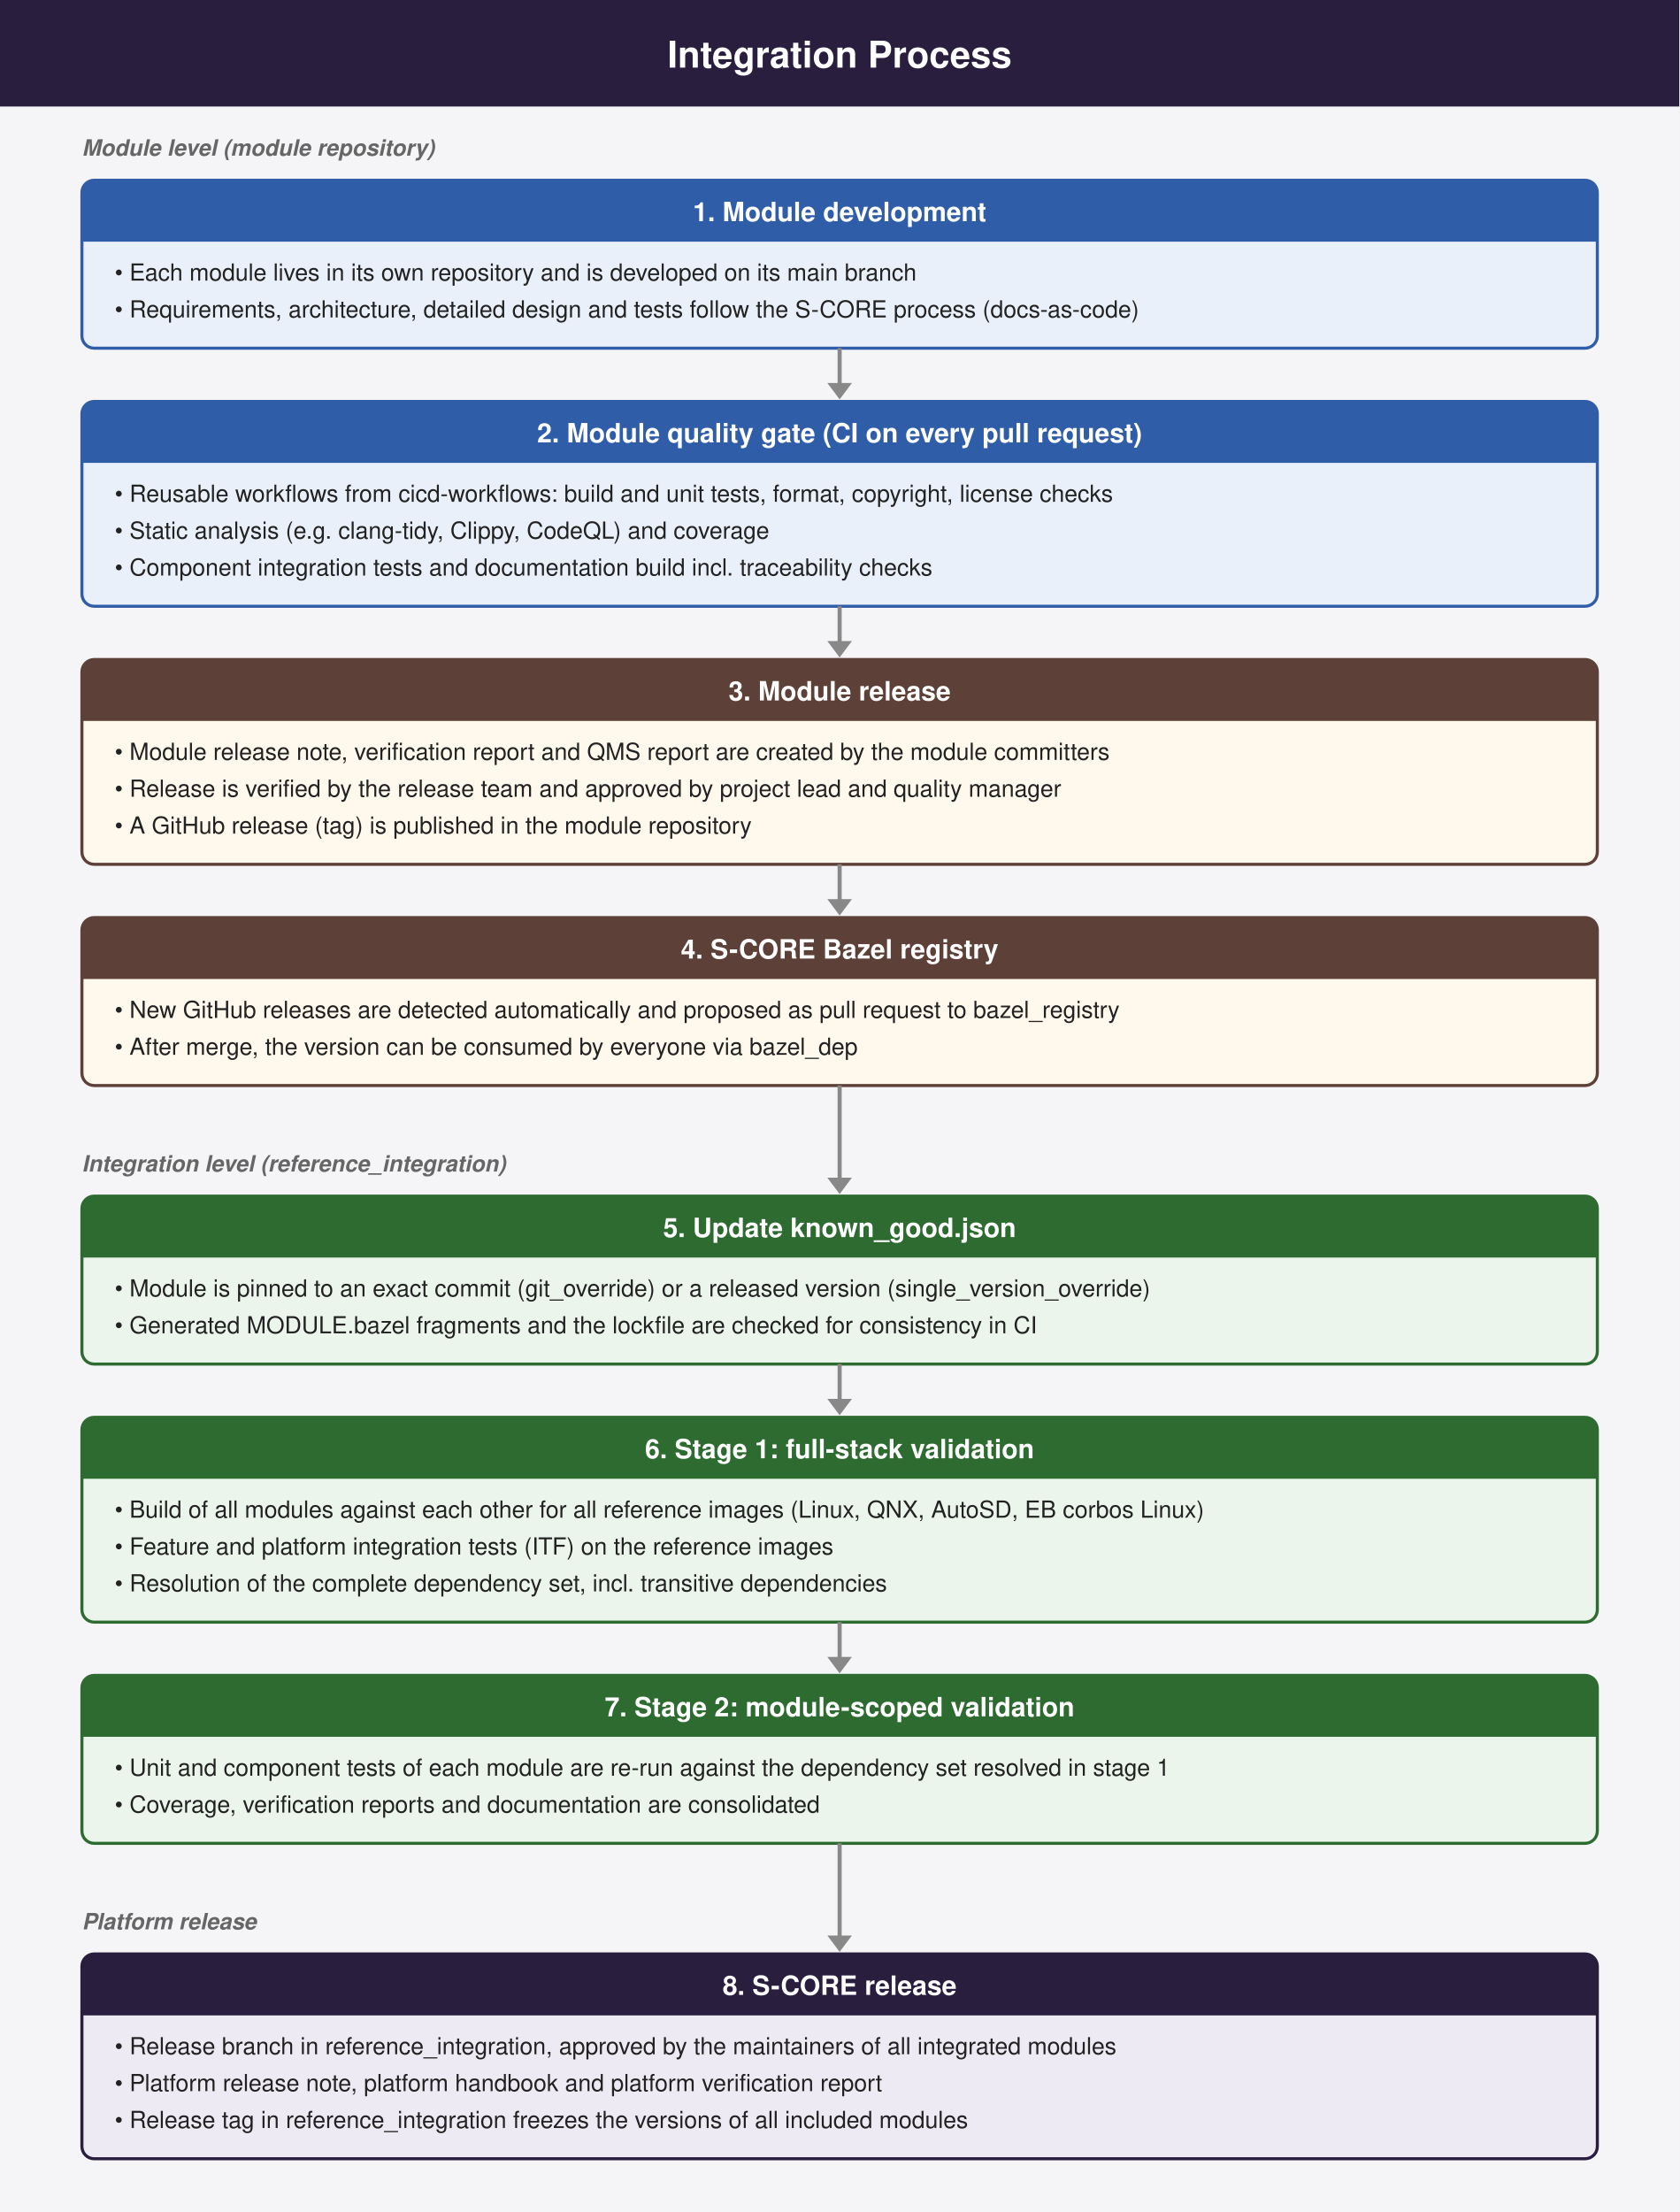
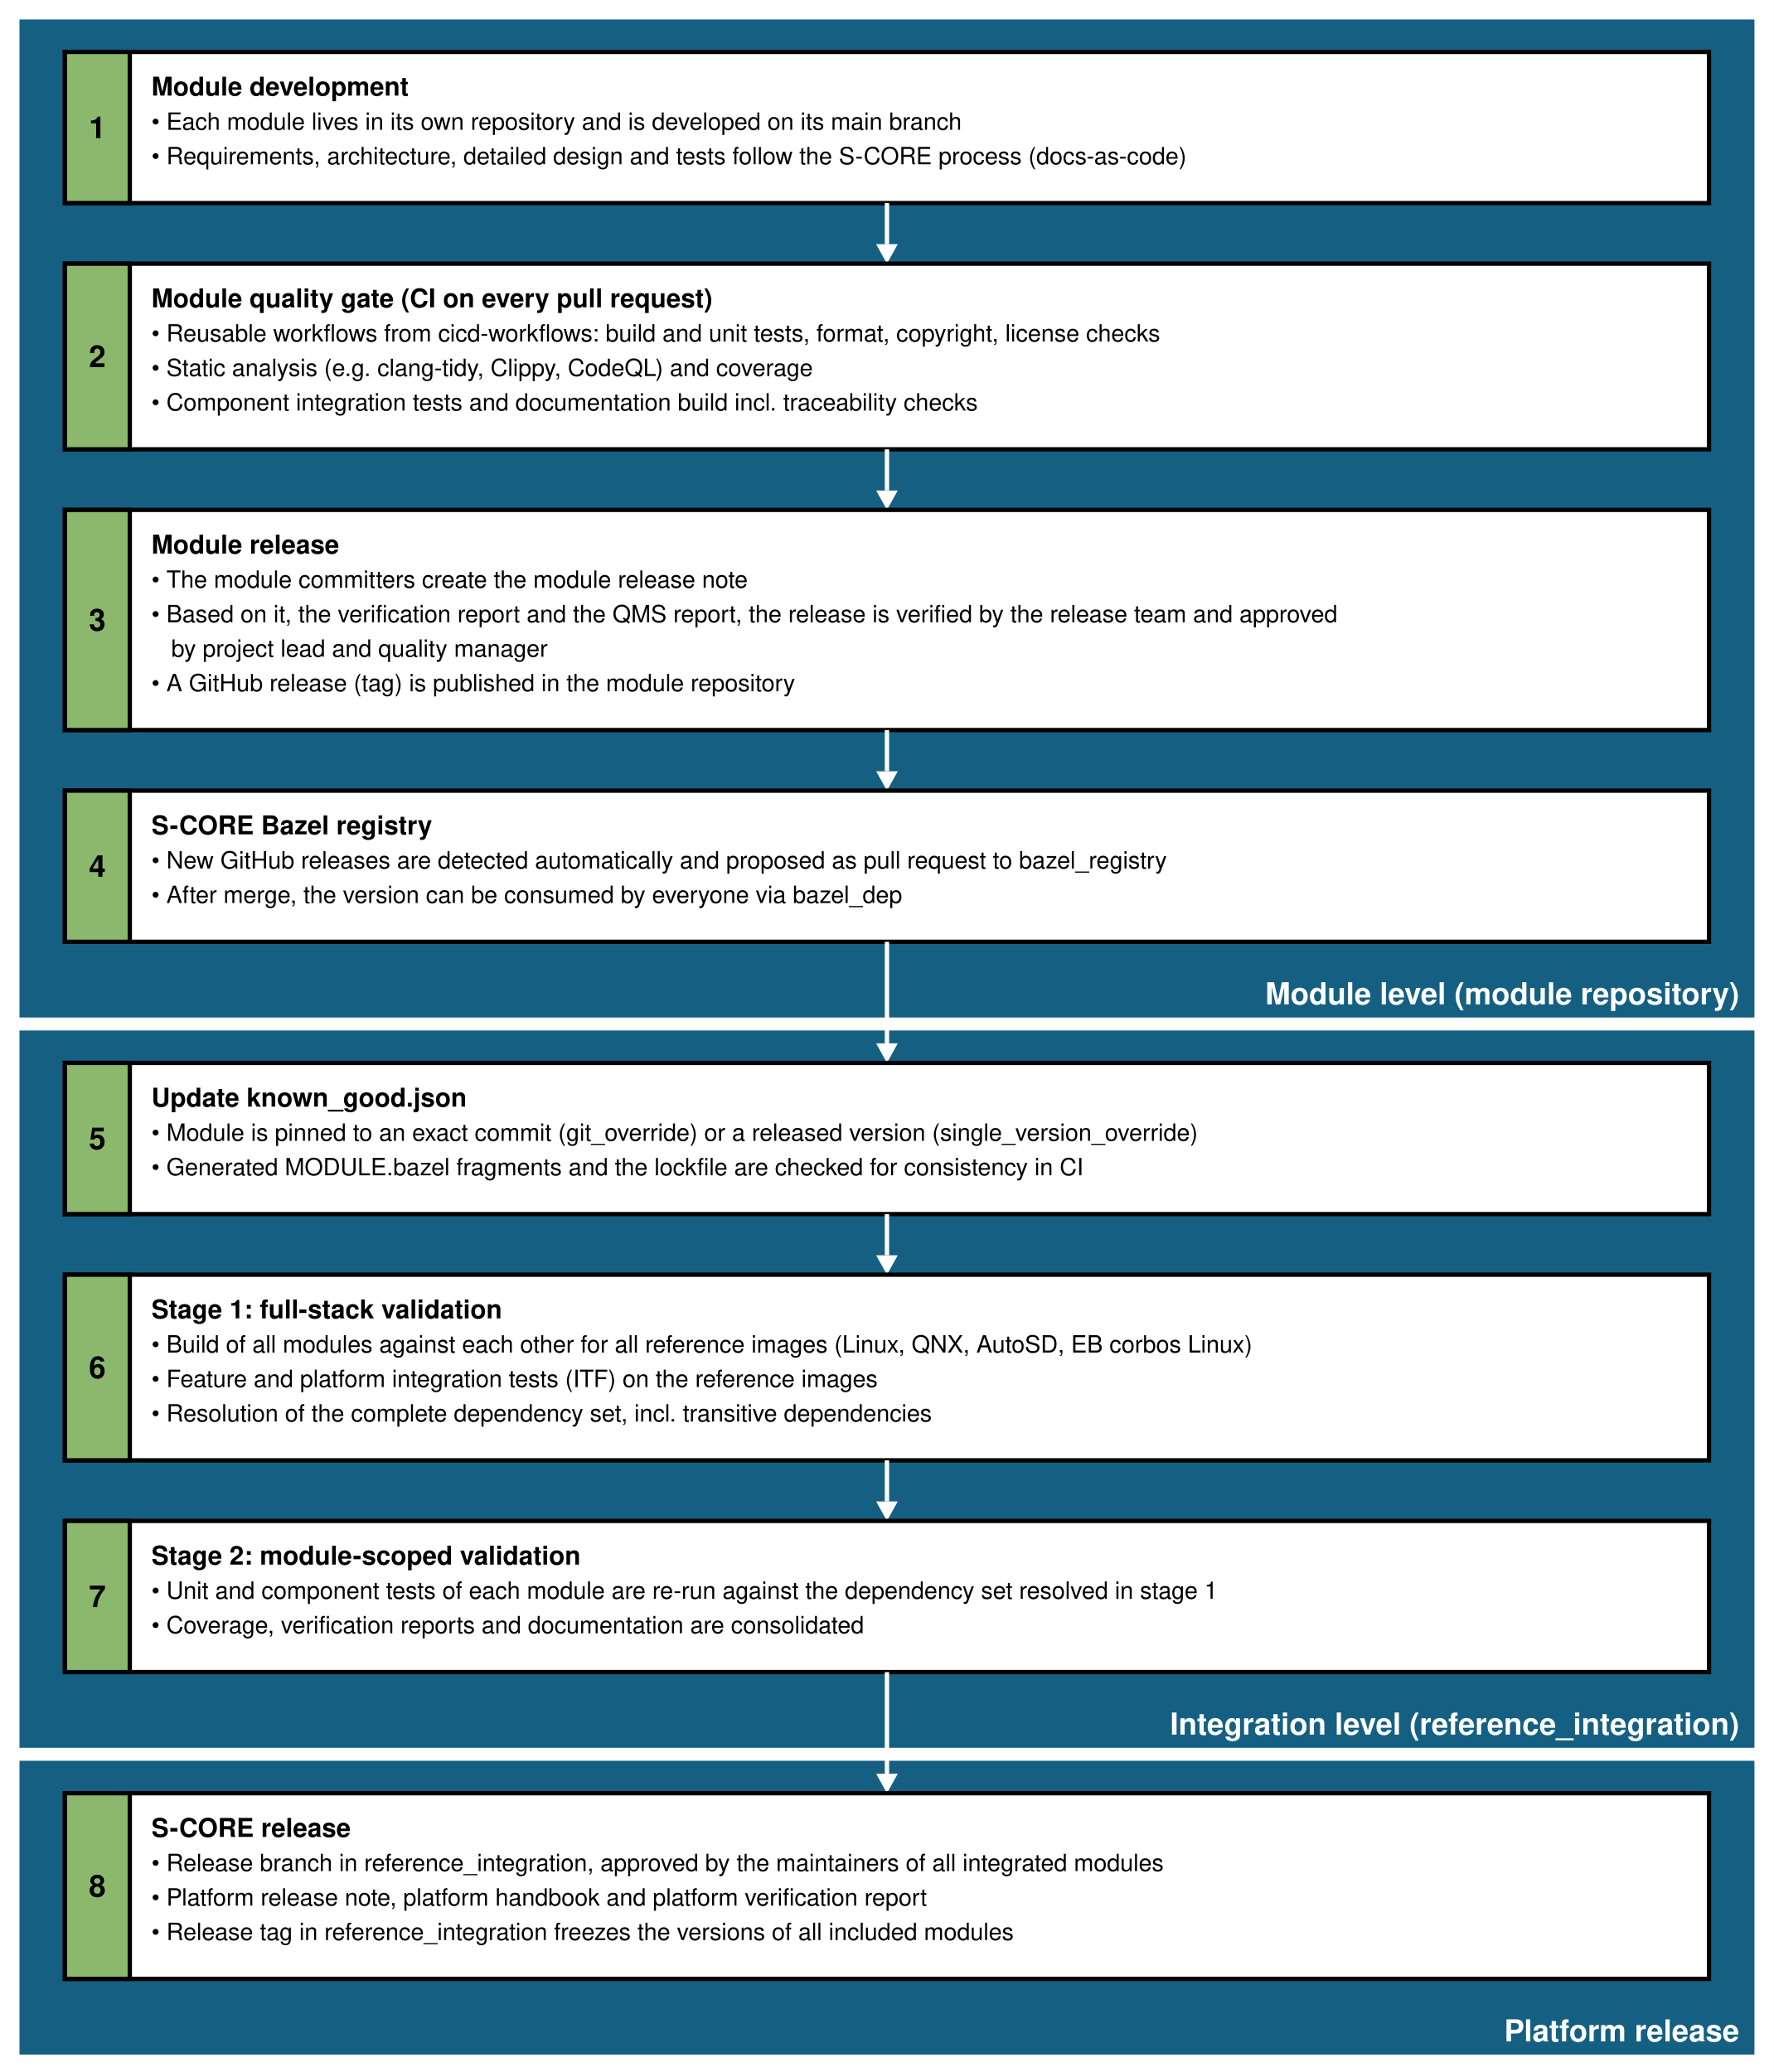
- <svg xmlns="http://www.w3.org/2000/svg" version="1.1" width="820px" height="1080px" viewBox="0 0 820 1080" content="&lt;mxfile host=&quot;draw.io&quot; type=&quot;device&quot;&gt;&lt;diagram id=&quot;integration-process&quot; name=&quot;Integration Process&quot;&gt;&lt;mxGraphModel dx=&quot;820&quot; dy=&quot;1080&quot; grid=&quot;1&quot; gridSize=&quot;10&quot; page=&quot;1&quot; pageWidth=&quot;820&quot; pageHeight=&quot;1080&quot; background=&quot;#F5F5F7&quot;&gt;&lt;root&gt;&lt;mxCell id=&quot;0&quot;/&gt;&lt;mxCell id=&quot;1&quot; parent=&quot;0&quot;/&gt;&lt;mxCell id=&quot;2&quot; value=&quot;Integration Process&quot; style=&quot;rounded=0;fillColor=#2A1E3F;strokeColor=none;fontColor=#FFFFFF;fontStyle=1;fontSize=18;&quot; parent=&quot;1&quot; vertex=&quot;1&quot;&gt;&lt;mxGeometry width=&quot;820&quot; height=&quot;52&quot; as=&quot;geometry&quot;/&gt;&lt;/mxCell&gt;&lt;mxCell id=&quot;3&quot; value=&quot;Module level (module repository)&quot; style=&quot;text;align=left;fontStyle=3;fontSize=11;fontColor=#666666;&quot; parent=&quot;1&quot; vertex=&quot;1&quot;&gt;&lt;mxGeometry x=&quot;40&quot; y=&quot;60&quot; width=&quot;330&quot; height=&quot;24&quot; as=&quot;geometry&quot;/&gt;&lt;/mxCell&gt;&lt;mxCell id=&quot;4&quot; value=&quot;1. Module development&quot; style=&quot;swimlane;startSize=30;rounded=1;arcSize=2;fillColor=#2F5DA8;swimlaneFillColor=#EAF0FA;strokeColor=#2F5DA8;fontColor=#FFFFFF;fontStyle=1;fontSize=13;&quot; parent=&quot;1&quot; vertex=&quot;1&quot;&gt;&lt;mxGeometry x=&quot;40&quot; y=&quot;88&quot; width=&quot;740&quot; height=&quot;82&quot; as=&quot;geometry&quot;/&gt;&lt;/mxCell&gt;&lt;mxCell id=&quot;5&quot; value=&quot;• Each module lives in its own repository and is developed on its main branch&amp;lt;br&amp;gt;• Requirements, architecture, detailed design and tests follow the S-CORE process (docs-as-code)&quot; style=&quot;text;html=1;align=left;verticalAlign=top;spacingLeft=12;fontSize=11;fontColor=#222222;whiteSpace=wrap;&quot; parent=&quot;4&quot; vertex=&quot;1&quot;&gt;&lt;mxGeometry y=&quot;30&quot; width=&quot;740&quot; height=&quot;52&quot; as=&quot;geometry&quot;/&gt;&lt;/mxCell&gt;&lt;mxCell id=&quot;6&quot; value=&quot;2. Module quality gate (CI on every pull request)&quot; style=&quot;swimlane;startSize=30;rounded=1;arcSize=2;fillColor=#2F5DA8;swimlaneFillColor=#EAF0FA;strokeColor=#2F5DA8;fontColor=#FFFFFF;fontStyle=1;fontSize=13;&quot; parent=&quot;1&quot; vertex=&quot;1&quot;&gt;&lt;mxGeometry x=&quot;40&quot; y=&quot;196&quot; width=&quot;740&quot; height=&quot;100&quot; as=&quot;geometry&quot;/&gt;&lt;/mxCell&gt;&lt;mxCell id=&quot;7&quot; value=&quot;• Reusable workflows from cicd-workflows: build and unit tests, format, copyright, license checks&amp;lt;br&amp;gt;• Static analysis (e.g. clang-tidy, Clippy, CodeQL) and coverage&amp;lt;br&amp;gt;• Component integration tests and documentation build incl. traceability checks&quot; style=&quot;text;html=1;align=left;verticalAlign=top;spacingLeft=12;fontSize=11;fontColor=#222222;whiteSpace=wrap;&quot; parent=&quot;6&quot; vertex=&quot;1&quot;&gt;&lt;mxGeometry y=&quot;30&quot; width=&quot;740&quot; height=&quot;70&quot; as=&quot;geometry&quot;/&gt;&lt;/mxCell&gt;&lt;mxCell id=&quot;8&quot; style=&quot;endArrow=block;endFill=1;strokeColor=#888888;strokeWidth=2;&quot; parent=&quot;1&quot; source=&quot;4&quot; target=&quot;6&quot; edge=&quot;1&quot;&gt;&lt;mxGeometry relative=&quot;1&quot; as=&quot;geometry&quot;/&gt;&lt;/mxCell&gt;&lt;mxCell id=&quot;9&quot; value=&quot;3. Module release&quot; style=&quot;swimlane;startSize=30;rounded=1;arcSize=2;fillColor=#5D4037;swimlaneFillColor=#FFF8EC;strokeColor=#5D4037;fontColor=#FFFFFF;fontStyle=1;fontSize=13;&quot; parent=&quot;1&quot; vertex=&quot;1&quot;&gt;&lt;mxGeometry x=&quot;40&quot; y=&quot;322&quot; width=&quot;740&quot; height=&quot;100&quot; as=&quot;geometry&quot;/&gt;&lt;/mxCell&gt;&lt;mxCell id=&quot;10&quot; value=&quot;• Module release note, verification report and QMS report are created by the module committers&amp;lt;br&amp;gt;• Release is verified by the release team and approved by project lead and quality manager&amp;lt;br&amp;gt;• A GitHub release (tag) is published in the module repository&quot; style=&quot;text;html=1;align=left;verticalAlign=top;spacingLeft=12;fontSize=11;fontColor=#222222;whiteSpace=wrap;&quot; parent=&quot;9&quot; vertex=&quot;1&quot;&gt;&lt;mxGeometry y=&quot;30&quot; width=&quot;740&quot; height=&quot;70&quot; as=&quot;geometry&quot;/&gt;&lt;/mxCell&gt;&lt;mxCell id=&quot;11&quot; style=&quot;endArrow=block;endFill=1;strokeColor=#888888;strokeWidth=2;&quot; parent=&quot;1&quot; source=&quot;6&quot; target=&quot;9&quot; edge=&quot;1&quot;&gt;&lt;mxGeometry relative=&quot;1&quot; as=&quot;geometry&quot;/&gt;&lt;/mxCell&gt;&lt;mxCell id=&quot;12&quot; value=&quot;4. S-CORE Bazel registry&quot; style=&quot;swimlane;startSize=30;rounded=1;arcSize=2;fillColor=#5D4037;swimlaneFillColor=#FFF8EC;strokeColor=#5D4037;fontColor=#FFFFFF;fontStyle=1;fontSize=13;&quot; parent=&quot;1&quot; vertex=&quot;1&quot;&gt;&lt;mxGeometry x=&quot;40&quot; y=&quot;448&quot; width=&quot;740&quot; height=&quot;82&quot; as=&quot;geometry&quot;/&gt;&lt;/mxCell&gt;&lt;mxCell id=&quot;13&quot; value=&quot;• New GitHub releases are detected automatically and proposed as pull request to bazel_registry&amp;lt;br&amp;gt;• After merge, the version can be consumed by everyone via bazel_dep&quot; style=&quot;text;html=1;align=left;verticalAlign=top;spacingLeft=12;fontSize=11;fontColor=#222222;whiteSpace=wrap;&quot; parent=&quot;12&quot; vertex=&quot;1&quot;&gt;&lt;mxGeometry y=&quot;30&quot; width=&quot;740&quot; height=&quot;52&quot; as=&quot;geometry&quot;/&gt;&lt;/mxCell&gt;&lt;mxCell id=&quot;14&quot; style=&quot;endArrow=block;endFill=1;strokeColor=#888888;strokeWidth=2;&quot; parent=&quot;1&quot; source=&quot;9&quot; target=&quot;12&quot; edge=&quot;1&quot;&gt;&lt;mxGeometry relative=&quot;1&quot; as=&quot;geometry&quot;/&gt;&lt;/mxCell&gt;&lt;mxCell id=&quot;15&quot; value=&quot;Integration level (reference_integration)&quot; style=&quot;text;align=left;fontStyle=3;fontSize=11;fontColor=#666666;&quot; parent=&quot;1&quot; vertex=&quot;1&quot;&gt;&lt;mxGeometry x=&quot;40&quot; y=&quot;556&quot; width=&quot;330&quot; height=&quot;24&quot; as=&quot;geometry&quot;/&gt;&lt;/mxCell&gt;&lt;mxCell id=&quot;16&quot; value=&quot;5. Update known_good.json&quot; style=&quot;swimlane;startSize=30;rounded=1;arcSize=2;fillColor=#2E6B30;swimlaneFillColor=#EBF5EC;strokeColor=#2E6B30;fontColor=#FFFFFF;fontStyle=1;fontSize=13;&quot; parent=&quot;1&quot; vertex=&quot;1&quot;&gt;&lt;mxGeometry x=&quot;40&quot; y=&quot;584&quot; width=&quot;740&quot; height=&quot;82&quot; as=&quot;geometry&quot;/&gt;&lt;/mxCell&gt;&lt;mxCell id=&quot;17&quot; value=&quot;• Module is pinned to an exact commit (git_override) or a released version (single_version_override)&amp;lt;br&amp;gt;• Generated MODULE.bazel fragments and the lockfile are checked for consistency in CI&quot; style=&quot;text;html=1;align=left;verticalAlign=top;spacingLeft=12;fontSize=11;fontColor=#222222;whiteSpace=wrap;&quot; parent=&quot;16&quot; vertex=&quot;1&quot;&gt;&lt;mxGeometry y=&quot;30&quot; width=&quot;740&quot; height=&quot;52&quot; as=&quot;geometry&quot;/&gt;&lt;/mxCell&gt;&lt;mxCell id=&quot;18&quot; style=&quot;endArrow=block;endFill=1;strokeColor=#888888;strokeWidth=2;&quot; parent=&quot;1&quot; source=&quot;12&quot; target=&quot;16&quot; edge=&quot;1&quot;&gt;&lt;mxGeometry relative=&quot;1&quot; as=&quot;geometry&quot;/&gt;&lt;/mxCell&gt;&lt;mxCell id=&quot;19&quot; value=&quot;6. Stage 1: full-stack validation&quot; style=&quot;swimlane;startSize=30;rounded=1;arcSize=2;fillColor=#2E6B30;swimlaneFillColor=#EBF5EC;strokeColor=#2E6B30;fontColor=#FFFFFF;fontStyle=1;fontSize=13;&quot; parent=&quot;1&quot; vertex=&quot;1&quot;&gt;&lt;mxGeometry x=&quot;40&quot; y=&quot;692&quot; width=&quot;740&quot; height=&quot;100&quot; as=&quot;geometry&quot;/&gt;&lt;/mxCell&gt;&lt;mxCell id=&quot;20&quot; value=&quot;• Build of all modules against each other for all reference images (Linux, QNX, AutoSD, EB corbos Linux)&amp;lt;br&amp;gt;• Feature and platform integration tests (ITF) on the reference images&amp;lt;br&amp;gt;• Resolution of the complete dependency set, incl. transitive dependencies&quot; style=&quot;text;html=1;align=left;verticalAlign=top;spacingLeft=12;fontSize=11;fontColor=#222222;whiteSpace=wrap;&quot; parent=&quot;19&quot; vertex=&quot;1&quot;&gt;&lt;mxGeometry y=&quot;30&quot; width=&quot;740&quot; height=&quot;70&quot; as=&quot;geometry&quot;/&gt;&lt;/mxCell&gt;&lt;mxCell id=&quot;21&quot; style=&quot;endArrow=block;endFill=1;strokeColor=#888888;strokeWidth=2;&quot; parent=&quot;1&quot; source=&quot;16&quot; target=&quot;19&quot; edge=&quot;1&quot;&gt;&lt;mxGeometry relative=&quot;1&quot; as=&quot;geometry&quot;/&gt;&lt;/mxCell&gt;&lt;mxCell id=&quot;22&quot; value=&quot;7. Stage 2: module-scoped validation&quot; style=&quot;swimlane;startSize=30;rounded=1;arcSize=2;fillColor=#2E6B30;swimlaneFillColor=#EBF5EC;strokeColor=#2E6B30;fontColor=#FFFFFF;fontStyle=1;fontSize=13;&quot; parent=&quot;1&quot; vertex=&quot;1&quot;&gt;&lt;mxGeometry x=&quot;40&quot; y=&quot;818&quot; width=&quot;740&quot; height=&quot;82&quot; as=&quot;geometry&quot;/&gt;&lt;/mxCell&gt;&lt;mxCell id=&quot;23&quot; value=&quot;• Unit and component tests of each module are re-run against the dependency set resolved in stage 1&amp;lt;br&amp;gt;• Coverage, verification reports and documentation are consolidated&quot; style=&quot;text;html=1;align=left;verticalAlign=top;spacingLeft=12;fontSize=11;fontColor=#222222;whiteSpace=wrap;&quot; parent=&quot;22&quot; vertex=&quot;1&quot;&gt;&lt;mxGeometry y=&quot;30&quot; width=&quot;740&quot; height=&quot;52&quot; as=&quot;geometry&quot;/&gt;&lt;/mxCell&gt;&lt;mxCell id=&quot;24&quot; style=&quot;endArrow=block;endFill=1;strokeColor=#888888;strokeWidth=2;&quot; parent=&quot;1&quot; source=&quot;19&quot; target=&quot;22&quot; edge=&quot;1&quot;&gt;&lt;mxGeometry relative=&quot;1&quot; as=&quot;geometry&quot;/&gt;&lt;/mxCell&gt;&lt;mxCell id=&quot;25&quot; value=&quot;Platform release&quot; style=&quot;text;align=left;fontStyle=3;fontSize=11;fontColor=#666666;&quot; parent=&quot;1&quot; vertex=&quot;1&quot;&gt;&lt;mxGeometry x=&quot;40&quot; y=&quot;926&quot; width=&quot;330&quot; height=&quot;24&quot; as=&quot;geometry&quot;/&gt;&lt;/mxCell&gt;&lt;mxCell id=&quot;26&quot; value=&quot;8. S-CORE release&quot; style=&quot;swimlane;startSize=30;rounded=1;arcSize=2;fillColor=#2A1E3F;swimlaneFillColor=#EEEAF4;strokeColor=#2A1E3F;fontColor=#FFFFFF;fontStyle=1;fontSize=13;&quot; parent=&quot;1&quot; vertex=&quot;1&quot;&gt;&lt;mxGeometry x=&quot;40&quot; y=&quot;954&quot; width=&quot;740&quot; height=&quot;100&quot; as=&quot;geometry&quot;/&gt;&lt;/mxCell&gt;&lt;mxCell id=&quot;27&quot; value=&quot;• Release branch in reference_integration, approved by the maintainers of all integrated modules&amp;lt;br&amp;gt;• Platform release note, platform handbook and platform verification report&amp;lt;br&amp;gt;• Release tag in reference_integration freezes the versions of all included modules&quot; style=&quot;text;html=1;align=left;verticalAlign=top;spacingLeft=12;fontSize=11;fontColor=#222222;whiteSpace=wrap;&quot; parent=&quot;26&quot; vertex=&quot;1&quot;&gt;&lt;mxGeometry y=&quot;30&quot; width=&quot;740&quot; height=&quot;70&quot; as=&quot;geometry&quot;/&gt;&lt;/mxCell&gt;&lt;mxCell id=&quot;28&quot; style=&quot;endArrow=block;endFill=1;strokeColor=#888888;strokeWidth=2;&quot; parent=&quot;1&quot; source=&quot;22&quot; target=&quot;26&quot; edge=&quot;1&quot;&gt;&lt;mxGeometry relative=&quot;1&quot; as=&quot;geometry&quot;/&gt;&lt;/mxCell&gt;&lt;/root&gt;&lt;/mxGraphModel&gt;&lt;/diagram&gt;&lt;/mxfile&gt;">
-   <rect x="0" y="0" width="820" height="1080" fill="#F5F5F7" />
-   <rect x="0" y="0" width="820" height="52" fill="#2A1E3F" />
-   <text x="410" y="33" text-anchor="middle" font-family="Helvetica, Arial, sans-serif" font-size="18" font-weight="bold" fill="#FFFFFF">Integration Process</text>
-   <text x="40" y="76" font-family="Helvetica, Arial, sans-serif" font-size="11" font-style="italic" font-weight="bold" fill="#666666">Module level (module repository)</text>
-   <rect x="40" y="88" width="740" height="82" rx="6" fill="#EAF0FA" stroke="#2F5DA8" stroke-width="1.5" />
-   <path d="M40 94 a6 6 0 0 1 6 -6 h728 a6 6 0 0 1 6 6 v24 h-740 z" fill="#2F5DA8" />
-   <text x="410" y="108" text-anchor="middle" font-family="Helvetica, Arial, sans-serif" font-size="13" font-weight="bold" fill="#FFFFFF">1. Module development</text>
-   <text x="56" y="137" font-family="Helvetica, Arial, sans-serif" font-size="11.5" fill="#222222">• Each module lives in its own repository and is developed on its main branch</text>
-   <text x="56" y="155" font-family="Helvetica, Arial, sans-serif" font-size="11.5" fill="#222222">• Requirements, architecture, detailed design and tests follow the S-CORE process (docs-as-code)</text>
-   <line x1="410" y1="170" x2="410" y2="188" stroke="#888888" stroke-width="2" />
-   <polygon points="404,187 416,187 410,195" fill="#888888" />
-   <rect x="40" y="196" width="740" height="100" rx="6" fill="#EAF0FA" stroke="#2F5DA8" stroke-width="1.5" />
-   <path d="M40 202 a6 6 0 0 1 6 -6 h728 a6 6 0 0 1 6 6 v24 h-740 z" fill="#2F5DA8" />
-   <text x="410" y="216" text-anchor="middle" font-family="Helvetica, Arial, sans-serif" font-size="13" font-weight="bold" fill="#FFFFFF">2. Module quality gate (CI on every pull request)</text>
-   <text x="56" y="245" font-family="Helvetica, Arial, sans-serif" font-size="11.5" fill="#222222">• Reusable workflows from cicd-workflows: build and unit tests, format, copyright, license checks</text>
-   <text x="56" y="263" font-family="Helvetica, Arial, sans-serif" font-size="11.5" fill="#222222">• Static analysis (e.g. clang-tidy, Clippy, CodeQL) and coverage</text>
-   <text x="56" y="281" font-family="Helvetica, Arial, sans-serif" font-size="11.5" fill="#222222">• Component integration tests and documentation build incl. traceability checks</text>
-   <line x1="410" y1="296" x2="410" y2="314" stroke="#888888" stroke-width="2" />
-   <polygon points="404,313 416,313 410,321" fill="#888888" />
-   <rect x="40" y="322" width="740" height="100" rx="6" fill="#FFF8EC" stroke="#5D4037" stroke-width="1.5" />
-   <path d="M40 328 a6 6 0 0 1 6 -6 h728 a6 6 0 0 1 6 6 v24 h-740 z" fill="#5D4037" />
-   <text x="410" y="342" text-anchor="middle" font-family="Helvetica, Arial, sans-serif" font-size="13" font-weight="bold" fill="#FFFFFF">3. Module release</text>
-   <text x="56" y="371" font-family="Helvetica, Arial, sans-serif" font-size="11.5" fill="#222222">• Module release note, verification report and QMS report are created by the module committers</text>
-   <text x="56" y="389" font-family="Helvetica, Arial, sans-serif" font-size="11.5" fill="#222222">• Release is verified by the release team and approved by project lead and quality manager</text>
-   <text x="56" y="407" font-family="Helvetica, Arial, sans-serif" font-size="11.5" fill="#222222">• A GitHub release (tag) is published in the module repository</text>
-   <line x1="410" y1="422" x2="410" y2="440" stroke="#888888" stroke-width="2" />
-   <polygon points="404,439 416,439 410,447" fill="#888888" />
-   <rect x="40" y="448" width="740" height="82" rx="6" fill="#FFF8EC" stroke="#5D4037" stroke-width="1.5" />
-   <path d="M40 454 a6 6 0 0 1 6 -6 h728 a6 6 0 0 1 6 6 v24 h-740 z" fill="#5D4037" />
-   <text x="410" y="468" text-anchor="middle" font-family="Helvetica, Arial, sans-serif" font-size="13" font-weight="bold" fill="#FFFFFF">4. S-CORE Bazel registry</text>
-   <text x="56" y="497" font-family="Helvetica, Arial, sans-serif" font-size="11.5" fill="#222222">• New GitHub releases are detected automatically and proposed as pull request to bazel_registry</text>
-   <text x="56" y="515" font-family="Helvetica, Arial, sans-serif" font-size="11.5" fill="#222222">• After merge, the version can be consumed by everyone via bazel_dep</text>
-   <text x="40" y="572" font-family="Helvetica, Arial, sans-serif" font-size="11" font-style="italic" font-weight="bold" fill="#666666">Integration level (reference_integration)</text>
-   <line x1="410" y1="530" x2="410" y2="576" stroke="#888888" stroke-width="2" />
-   <polygon points="404,575 416,575 410,583" fill="#888888" />
-   <rect x="40" y="584" width="740" height="82" rx="6" fill="#EBF5EC" stroke="#2E6B30" stroke-width="1.5" />
-   <path d="M40 590 a6 6 0 0 1 6 -6 h728 a6 6 0 0 1 6 6 v24 h-740 z" fill="#2E6B30" />
-   <text x="410" y="604" text-anchor="middle" font-family="Helvetica, Arial, sans-serif" font-size="13" font-weight="bold" fill="#FFFFFF">5. Update known_good.json</text>
-   <text x="56" y="633" font-family="Helvetica, Arial, sans-serif" font-size="11.5" fill="#222222">• Module is pinned to an exact commit (git_override) or a released version (single_version_override)</text>
-   <text x="56" y="651" font-family="Helvetica, Arial, sans-serif" font-size="11.5" fill="#222222">• Generated MODULE.bazel fragments and the lockfile are checked for consistency in CI</text>
-   <line x1="410" y1="666" x2="410" y2="684" stroke="#888888" stroke-width="2" />
-   <polygon points="404,683 416,683 410,691" fill="#888888" />
-   <rect x="40" y="692" width="740" height="100" rx="6" fill="#EBF5EC" stroke="#2E6B30" stroke-width="1.5" />
-   <path d="M40 698 a6 6 0 0 1 6 -6 h728 a6 6 0 0 1 6 6 v24 h-740 z" fill="#2E6B30" />
-   <text x="410" y="712" text-anchor="middle" font-family="Helvetica, Arial, sans-serif" font-size="13" font-weight="bold" fill="#FFFFFF">6. Stage 1: full-stack validation</text>
-   <text x="56" y="741" font-family="Helvetica, Arial, sans-serif" font-size="11.5" fill="#222222">• Build of all modules against each other for all reference images (Linux, QNX, AutoSD, EB corbos Linux)</text>
-   <text x="56" y="759" font-family="Helvetica, Arial, sans-serif" font-size="11.5" fill="#222222">• Feature and platform integration tests (ITF) on the reference images</text>
-   <text x="56" y="777" font-family="Helvetica, Arial, sans-serif" font-size="11.5" fill="#222222">• Resolution of the complete dependency set, incl. transitive dependencies</text>
-   <line x1="410" y1="792" x2="410" y2="810" stroke="#888888" stroke-width="2" />
-   <polygon points="404,809 416,809 410,817" fill="#888888" />
-   <rect x="40" y="818" width="740" height="82" rx="6" fill="#EBF5EC" stroke="#2E6B30" stroke-width="1.5" />
-   <path d="M40 824 a6 6 0 0 1 6 -6 h728 a6 6 0 0 1 6 6 v24 h-740 z" fill="#2E6B30" />
-   <text x="410" y="838" text-anchor="middle" font-family="Helvetica, Arial, sans-serif" font-size="13" font-weight="bold" fill="#FFFFFF">7. Stage 2: module-scoped validation</text>
-   <text x="56" y="867" font-family="Helvetica, Arial, sans-serif" font-size="11.5" fill="#222222">• Unit and component tests of each module are re-run against the dependency set resolved in stage 1</text>
-   <text x="56" y="885" font-family="Helvetica, Arial, sans-serif" font-size="11.5" fill="#222222">• Coverage, verification reports and documentation are consolidated</text>
-   <text x="40" y="942" font-family="Helvetica, Arial, sans-serif" font-size="11" font-style="italic" font-weight="bold" fill="#666666">Platform release</text>
-   <line x1="410" y1="900" x2="410" y2="946" stroke="#888888" stroke-width="2" />
-   <polygon points="404,945 416,945 410,953" fill="#888888" />
-   <rect x="40" y="954" width="740" height="100" rx="6" fill="#EEEAF4" stroke="#2A1E3F" stroke-width="1.5" />
-   <path d="M40 960 a6 6 0 0 1 6 -6 h728 a6 6 0 0 1 6 6 v24 h-740 z" fill="#2A1E3F" />
-   <text x="410" y="974" text-anchor="middle" font-family="Helvetica, Arial, sans-serif" font-size="13" font-weight="bold" fill="#FFFFFF">8. S-CORE release</text>
-   <text x="56" y="1003" font-family="Helvetica, Arial, sans-serif" font-size="11.5" fill="#222222">• Release branch in reference_integration, approved by the maintainers of all integrated modules</text>
-   <text x="56" y="1021" font-family="Helvetica, Arial, sans-serif" font-size="11.5" fill="#222222">• Platform release note, platform handbook and platform verification report</text>
-   <text x="56" y="1039" font-family="Helvetica, Arial, sans-serif" font-size="11.5" fill="#222222">• Release tag in reference_integration freezes the versions of all included modules</text>
+ <svg xmlns="http://www.w3.org/2000/svg" version="1.1" width="820px" height="958px" viewBox="0 0 820 958" style="background-color: #FFFFFF;" content="&lt;mxfile host=&quot;draw.io&quot; type=&quot;device&quot;&gt;&lt;diagram id=&quot;integration-process&quot; name=&quot;Integration Process&quot;&gt;&lt;mxGraphModel dx=&quot;820&quot; dy=&quot;958&quot; grid=&quot;1&quot; gridSize=&quot;10&quot; page=&quot;1&quot; pageWidth=&quot;820&quot; pageHeight=&quot;958&quot;&gt;&lt;root&gt;&lt;mxCell id=&quot;0&quot;/&gt;&lt;mxCell id=&quot;1&quot; parent=&quot;0&quot;/&gt;&lt;mxCell id=&quot;2&quot; value=&quot;Module level (module repository)&quot; style=&quot;rounded=0;whiteSpace=wrap;html=1;strokeWidth=2;fillColor=#156082;strokeColor=#156082;fontColor=#FFFFFF;fontStyle=1;fontSize=14;align=right;verticalAlign=bottom;spacing=4;&quot; parent=&quot;1&quot; vertex=&quot;1&quot;&gt;&lt;mxGeometry x=&quot;10&quot; y=&quot;10&quot; width=&quot;800&quot; height=&quot;459.45&quot; as=&quot;geometry&quot;/&gt;&lt;/mxCell&gt;&lt;mxCell id=&quot;3&quot; value=&quot;&amp;lt;b&amp;gt;Module development&amp;lt;/b&amp;gt;&amp;lt;br&amp;gt;• Each module lives in its own repository and is developed on its main branch&amp;lt;br&amp;gt;• Requirements, architecture, detailed design and tests follow the S-CORE process (docs-as-code)&quot; style=&quot;rounded=0;whiteSpace=wrap;html=1;strokeWidth=2;fillColor=#FFFFFF;strokeColor=#000000;align=left;verticalAlign=top;spacingLeft=10;fontSize=11;&quot; parent=&quot;1&quot; vertex=&quot;1&quot;&gt;&lt;mxGeometry x=&quot;60&quot; y=&quot;24&quot; width=&quot;730&quot; height=&quot;69.9&quot; as=&quot;geometry&quot;/&gt;&lt;/mxCell&gt;&lt;mxCell id=&quot;4&quot; value=&quot;1&quot; style=&quot;rounded=0;whiteSpace=wrap;html=1;strokeWidth=2;fillColor=#8BB86D;strokeColor=#000000;fontStyle=1;fontSize=14;&quot; parent=&quot;1&quot; vertex=&quot;1&quot;&gt;&lt;mxGeometry x=&quot;30&quot; y=&quot;24&quot; width=&quot;30&quot; height=&quot;69.9&quot; as=&quot;geometry&quot;/&gt;&lt;/mxCell&gt;&lt;mxCell id=&quot;5&quot; style=&quot;endArrow=block;endFill=1;html=1;strokeWidth=2;strokeColor=#FFFFFF;&quot; parent=&quot;1&quot; source=&quot;3&quot; edge=&quot;1&quot;&gt;&lt;mxGeometry relative=&quot;1&quot; as=&quot;geometry&quot;&gt;&lt;mxPoint x=&quot;410&quot; y=&quot;93.9&quot; as=&quot;sourcePoint&quot;/&gt;&lt;mxPoint x=&quot;410&quot; y=&quot;121.9&quot; as=&quot;targetPoint&quot;/&gt;&lt;/mxGeometry&gt;&lt;/mxCell&gt;&lt;mxCell id=&quot;6&quot; value=&quot;&amp;lt;b&amp;gt;Module quality gate (CI on every pull request)&amp;lt;/b&amp;gt;&amp;lt;br&amp;gt;• Reusable workflows from cicd-workflows: build and unit tests, format, copyright, license checks&amp;lt;br&amp;gt;• Static analysis (e.g. clang-tidy, Clippy, CodeQL) and coverage&amp;lt;br&amp;gt;• Component integration tests and documentation build incl. traceability checks&quot; style=&quot;rounded=0;whiteSpace=wrap;html=1;strokeWidth=2;fillColor=#FFFFFF;strokeColor=#000000;align=left;verticalAlign=top;spacingLeft=10;fontSize=11;&quot; parent=&quot;1&quot; vertex=&quot;1&quot;&gt;&lt;mxGeometry x=&quot;60&quot; y=&quot;121.9&quot; width=&quot;730&quot; height=&quot;85.85&quot; as=&quot;geometry&quot;/&gt;&lt;/mxCell&gt;&lt;mxCell id=&quot;7&quot; value=&quot;2&quot; style=&quot;rounded=0;whiteSpace=wrap;html=1;strokeWidth=2;fillColor=#8BB86D;strokeColor=#000000;fontStyle=1;fontSize=14;&quot; parent=&quot;1&quot; vertex=&quot;1&quot;&gt;&lt;mxGeometry x=&quot;30&quot; y=&quot;121.9&quot; width=&quot;30&quot; height=&quot;85.85&quot; as=&quot;geometry&quot;/&gt;&lt;/mxCell&gt;&lt;mxCell id=&quot;8&quot; style=&quot;endArrow=block;endFill=1;html=1;strokeWidth=2;strokeColor=#FFFFFF;&quot; parent=&quot;1&quot; source=&quot;6&quot; edge=&quot;1&quot;&gt;&lt;mxGeometry relative=&quot;1&quot; as=&quot;geometry&quot;&gt;&lt;mxPoint x=&quot;410&quot; y=&quot;207.75&quot; as=&quot;sourcePoint&quot;/&gt;&lt;mxPoint x=&quot;410&quot; y=&quot;235.75&quot; as=&quot;targetPoint&quot;/&gt;&lt;/mxGeometry&gt;&lt;/mxCell&gt;&lt;mxCell id=&quot;9&quot; value=&quot;&amp;lt;b&amp;gt;Module release&amp;lt;/b&amp;gt;&amp;lt;br&amp;gt;• The module committers create the module release note&amp;lt;br&amp;gt;• Based on it, the verification report and the QMS report, the release is verified by the release team and approved by project lead and quality manager&amp;lt;br&amp;gt;• A GitHub release (tag) is published in the module repository&quot; style=&quot;rounded=0;whiteSpace=wrap;html=1;strokeWidth=2;fillColor=#FFFFFF;strokeColor=#000000;align=left;verticalAlign=top;spacingLeft=10;fontSize=11;&quot; parent=&quot;1&quot; vertex=&quot;1&quot;&gt;&lt;mxGeometry x=&quot;60&quot; y=&quot;235.75&quot; width=&quot;730&quot; height=&quot;101.8&quot; as=&quot;geometry&quot;/&gt;&lt;/mxCell&gt;&lt;mxCell id=&quot;10&quot; value=&quot;3&quot; style=&quot;rounded=0;whiteSpace=wrap;html=1;strokeWidth=2;fillColor=#8BB86D;strokeColor=#000000;fontStyle=1;fontSize=14;&quot; parent=&quot;1&quot; vertex=&quot;1&quot;&gt;&lt;mxGeometry x=&quot;30&quot; y=&quot;235.75&quot; width=&quot;30&quot; height=&quot;101.8&quot; as=&quot;geometry&quot;/&gt;&lt;/mxCell&gt;&lt;mxCell id=&quot;11&quot; style=&quot;endArrow=block;endFill=1;html=1;strokeWidth=2;strokeColor=#FFFFFF;&quot; parent=&quot;1&quot; source=&quot;9&quot; edge=&quot;1&quot;&gt;&lt;mxGeometry relative=&quot;1&quot; as=&quot;geometry&quot;&gt;&lt;mxPoint x=&quot;410&quot; y=&quot;337.55&quot; as=&quot;sourcePoint&quot;/&gt;&lt;mxPoint x=&quot;410&quot; y=&quot;365.55&quot; as=&quot;targetPoint&quot;/&gt;&lt;/mxGeometry&gt;&lt;/mxCell&gt;&lt;mxCell id=&quot;12&quot; value=&quot;&amp;lt;b&amp;gt;S-CORE Bazel registry&amp;lt;/b&amp;gt;&amp;lt;br&amp;gt;• New GitHub releases are detected automatically and proposed as pull request to bazel_registry&amp;lt;br&amp;gt;• After merge, the version can be consumed by everyone via bazel_dep&quot; style=&quot;rounded=0;whiteSpace=wrap;html=1;strokeWidth=2;fillColor=#FFFFFF;strokeColor=#000000;align=left;verticalAlign=top;spacingLeft=10;fontSize=11;&quot; parent=&quot;1&quot; vertex=&quot;1&quot;&gt;&lt;mxGeometry x=&quot;60&quot; y=&quot;365.55&quot; width=&quot;730&quot; height=&quot;69.9&quot; as=&quot;geometry&quot;/&gt;&lt;/mxCell&gt;&lt;mxCell id=&quot;13&quot; value=&quot;4&quot; style=&quot;rounded=0;whiteSpace=wrap;html=1;strokeWidth=2;fillColor=#8BB86D;strokeColor=#000000;fontStyle=1;fontSize=14;&quot; parent=&quot;1&quot; vertex=&quot;1&quot;&gt;&lt;mxGeometry x=&quot;30&quot; y=&quot;365.55&quot; width=&quot;30&quot; height=&quot;69.9&quot; as=&quot;geometry&quot;/&gt;&lt;/mxCell&gt;&lt;mxCell id=&quot;14&quot; value=&quot;Integration level (reference_integration)&quot; style=&quot;rounded=0;whiteSpace=wrap;html=1;strokeWidth=2;fillColor=#156082;strokeColor=#156082;fontColor=#FFFFFF;fontStyle=1;fontSize=14;align=right;verticalAlign=bottom;spacing=4;&quot; parent=&quot;1&quot; vertex=&quot;1&quot;&gt;&lt;mxGeometry x=&quot;10&quot; y=&quot;477.45&quot; width=&quot;800&quot; height=&quot;329.65&quot; as=&quot;geometry&quot;/&gt;&lt;/mxCell&gt;&lt;mxCell id=&quot;15&quot; style=&quot;endArrow=block;endFill=1;html=1;strokeWidth=2;strokeColor=#FFFFFF;&quot; parent=&quot;1&quot; source=&quot;12&quot; edge=&quot;1&quot;&gt;&lt;mxGeometry relative=&quot;1&quot; as=&quot;geometry&quot;&gt;&lt;mxPoint x=&quot;410&quot; y=&quot;435.45&quot; as=&quot;sourcePoint&quot;/&gt;&lt;mxPoint x=&quot;410&quot; y=&quot;491.45&quot; as=&quot;targetPoint&quot;/&gt;&lt;/mxGeometry&gt;&lt;/mxCell&gt;&lt;mxCell id=&quot;16&quot; value=&quot;&amp;lt;b&amp;gt;Update known_good.json&amp;lt;/b&amp;gt;&amp;lt;br&amp;gt;• Module is pinned to an exact commit (git_override) or a released version (single_version_override)&amp;lt;br&amp;gt;• Generated MODULE.bazel fragments and the lockfile are checked for consistency in CI&quot; style=&quot;rounded=0;whiteSpace=wrap;html=1;strokeWidth=2;fillColor=#FFFFFF;strokeColor=#000000;align=left;verticalAlign=top;spacingLeft=10;fontSize=11;&quot; parent=&quot;1&quot; vertex=&quot;1&quot;&gt;&lt;mxGeometry x=&quot;60&quot; y=&quot;491.45&quot; width=&quot;730&quot; height=&quot;69.9&quot; as=&quot;geometry&quot;/&gt;&lt;/mxCell&gt;&lt;mxCell id=&quot;17&quot; value=&quot;5&quot; style=&quot;rounded=0;whiteSpace=wrap;html=1;strokeWidth=2;fillColor=#8BB86D;strokeColor=#000000;fontStyle=1;fontSize=14;&quot; parent=&quot;1&quot; vertex=&quot;1&quot;&gt;&lt;mxGeometry x=&quot;30&quot; y=&quot;491.45&quot; width=&quot;30&quot; height=&quot;69.9&quot; as=&quot;geometry&quot;/&gt;&lt;/mxCell&gt;&lt;mxCell id=&quot;18&quot; style=&quot;endArrow=block;endFill=1;html=1;strokeWidth=2;strokeColor=#FFFFFF;&quot; parent=&quot;1&quot; source=&quot;16&quot; edge=&quot;1&quot;&gt;&lt;mxGeometry relative=&quot;1&quot; as=&quot;geometry&quot;&gt;&lt;mxPoint x=&quot;410&quot; y=&quot;561.35&quot; as=&quot;sourcePoint&quot;/&gt;&lt;mxPoint x=&quot;410&quot; y=&quot;589.35&quot; as=&quot;targetPoint&quot;/&gt;&lt;/mxGeometry&gt;&lt;/mxCell&gt;&lt;mxCell id=&quot;19&quot; value=&quot;&amp;lt;b&amp;gt;Stage 1: full-stack validation&amp;lt;/b&amp;gt;&amp;lt;br&amp;gt;• Build of all modules against each other for all reference images (Linux, QNX, AutoSD, EB corbos Linux)&amp;lt;br&amp;gt;• Feature and platform integration tests (ITF) on the reference images&amp;lt;br&amp;gt;• Resolution of the complete dependency set, incl. transitive dependencies&quot; style=&quot;rounded=0;whiteSpace=wrap;html=1;strokeWidth=2;fillColor=#FFFFFF;strokeColor=#000000;align=left;verticalAlign=top;spacingLeft=10;fontSize=11;&quot; parent=&quot;1&quot; vertex=&quot;1&quot;&gt;&lt;mxGeometry x=&quot;60&quot; y=&quot;589.35&quot; width=&quot;730&quot; height=&quot;85.85&quot; as=&quot;geometry&quot;/&gt;&lt;/mxCell&gt;&lt;mxCell id=&quot;20&quot; value=&quot;6&quot; style=&quot;rounded=0;whiteSpace=wrap;html=1;strokeWidth=2;fillColor=#8BB86D;strokeColor=#000000;fontStyle=1;fontSize=14;&quot; parent=&quot;1&quot; vertex=&quot;1&quot;&gt;&lt;mxGeometry x=&quot;30&quot; y=&quot;589.35&quot; width=&quot;30&quot; height=&quot;85.85&quot; as=&quot;geometry&quot;/&gt;&lt;/mxCell&gt;&lt;mxCell id=&quot;21&quot; style=&quot;endArrow=block;endFill=1;html=1;strokeWidth=2;strokeColor=#FFFFFF;&quot; parent=&quot;1&quot; source=&quot;19&quot; edge=&quot;1&quot;&gt;&lt;mxGeometry relative=&quot;1&quot; as=&quot;geometry&quot;&gt;&lt;mxPoint x=&quot;410&quot; y=&quot;675.2&quot; as=&quot;sourcePoint&quot;/&gt;&lt;mxPoint x=&quot;410&quot; y=&quot;703.2&quot; as=&quot;targetPoint&quot;/&gt;&lt;/mxGeometry&gt;&lt;/mxCell&gt;&lt;mxCell id=&quot;22&quot; value=&quot;&amp;lt;b&amp;gt;Stage 2: module-scoped validation&amp;lt;/b&amp;gt;&amp;lt;br&amp;gt;• Unit and component tests of each module are re-run against the dependency set resolved in stage 1&amp;lt;br&amp;gt;• Coverage, verification reports and documentation are consolidated&quot; style=&quot;rounded=0;whiteSpace=wrap;html=1;strokeWidth=2;fillColor=#FFFFFF;strokeColor=#000000;align=left;verticalAlign=top;spacingLeft=10;fontSize=11;&quot; parent=&quot;1&quot; vertex=&quot;1&quot;&gt;&lt;mxGeometry x=&quot;60&quot; y=&quot;703.2&quot; width=&quot;730&quot; height=&quot;69.9&quot; as=&quot;geometry&quot;/&gt;&lt;/mxCell&gt;&lt;mxCell id=&quot;23&quot; value=&quot;7&quot; style=&quot;rounded=0;whiteSpace=wrap;html=1;strokeWidth=2;fillColor=#8BB86D;strokeColor=#000000;fontStyle=1;fontSize=14;&quot; parent=&quot;1&quot; vertex=&quot;1&quot;&gt;&lt;mxGeometry x=&quot;30&quot; y=&quot;703.2&quot; width=&quot;30&quot; height=&quot;69.9&quot; as=&quot;geometry&quot;/&gt;&lt;/mxCell&gt;&lt;mxCell id=&quot;24&quot; value=&quot;Platform release&quot; style=&quot;rounded=0;whiteSpace=wrap;html=1;strokeWidth=2;fillColor=#156082;strokeColor=#156082;fontColor=#FFFFFF;fontStyle=1;fontSize=14;align=right;verticalAlign=bottom;spacing=4;&quot; parent=&quot;1&quot; vertex=&quot;1&quot;&gt;&lt;mxGeometry x=&quot;10&quot; y=&quot;815.1&quot; width=&quot;800&quot; height=&quot;133.85&quot; as=&quot;geometry&quot;/&gt;&lt;/mxCell&gt;&lt;mxCell id=&quot;25&quot; style=&quot;endArrow=block;endFill=1;html=1;strokeWidth=2;strokeColor=#FFFFFF;&quot; parent=&quot;1&quot; source=&quot;22&quot; edge=&quot;1&quot;&gt;&lt;mxGeometry relative=&quot;1&quot; as=&quot;geometry&quot;&gt;&lt;mxPoint x=&quot;410&quot; y=&quot;773.1&quot; as=&quot;sourcePoint&quot;/&gt;&lt;mxPoint x=&quot;410&quot; y=&quot;829.1&quot; as=&quot;targetPoint&quot;/&gt;&lt;/mxGeometry&gt;&lt;/mxCell&gt;&lt;mxCell id=&quot;26&quot; value=&quot;&amp;lt;b&amp;gt;S-CORE release&amp;lt;/b&amp;gt;&amp;lt;br&amp;gt;• Release branch in reference_integration, approved by the maintainers of all integrated modules&amp;lt;br&amp;gt;• Platform release note, platform handbook and platform verification report&amp;lt;br&amp;gt;• Release tag in reference_integration freezes the versions of all included modules&quot; style=&quot;rounded=0;whiteSpace=wrap;html=1;strokeWidth=2;fillColor=#FFFFFF;strokeColor=#000000;align=left;verticalAlign=top;spacingLeft=10;fontSize=11;&quot; parent=&quot;1&quot; vertex=&quot;1&quot;&gt;&lt;mxGeometry x=&quot;60&quot; y=&quot;829.1&quot; width=&quot;730&quot; height=&quot;85.85&quot; as=&quot;geometry&quot;/&gt;&lt;/mxCell&gt;&lt;mxCell id=&quot;27&quot; value=&quot;8&quot; style=&quot;rounded=0;whiteSpace=wrap;html=1;strokeWidth=2;fillColor=#8BB86D;strokeColor=#000000;fontStyle=1;fontSize=14;&quot; parent=&quot;1&quot; vertex=&quot;1&quot;&gt;&lt;mxGeometry x=&quot;30&quot; y=&quot;829.1&quot; width=&quot;30&quot; height=&quot;85.85&quot; as=&quot;geometry&quot;/&gt;&lt;/mxCell&gt;&lt;/root&gt;&lt;/mxGraphModel&gt;&lt;/diagram&gt;&lt;/mxfile&gt;">
+   <rect x="0" y="0" width="820" height="958" fill="#FFFFFF" />
+   <rect x="10" y="10" width="800" height="459.45" fill="#156082" stroke="#156082" stroke-width="2" />
+   <text x="804" y="464.35" text-anchor="end" font-family="Helvetica" font-size="14" font-weight="bold" fill="#FFFFFF">Module level (module repository)</text>
+   <rect x="30" y="24" width="760" height="69.9" fill="#FFFFFF" stroke="#000000" stroke-width="2" />
+   <rect x="30" y="24" width="30" height="69.9" fill="#8BB86D" stroke="#000000" stroke-width="2" />
+   <text x="45" y="63.85" text-anchor="middle" font-family="Helvetica" font-size="14" font-weight="bold" fill="#000000">1</text>
+   <text x="70" y="44.2" text-anchor="start" font-family="Helvetica" font-size="12" font-weight="bold" fill="#000000">Module development</text>
+   <text x="70" y="60" font-family="Helvetica" font-size="11" fill="#000000" xml:space="preserve">• Each module lives in its own repository and is developed on its main branch</text>
+   <text x="70" y="75.95" font-family="Helvetica" font-size="11" fill="#000000" xml:space="preserve">• Requirements, architecture, detailed design and tests follow the S-CORE process (docs-as-code)</text>
+   <line x1="410" y1="93.9" x2="410" y2="112.9" stroke="#FFFFFF" stroke-width="2" />
+   <polygon points="410,121.9 405.0,112.9 415.0,112.9" fill="#FFFFFF" />
+   <rect x="30" y="121.9" width="760" height="85.85" fill="#FFFFFF" stroke="#000000" stroke-width="2" />
+   <rect x="30" y="121.9" width="30" height="85.85" fill="#8BB86D" stroke="#000000" stroke-width="2" />
+   <text x="45" y="169.725" text-anchor="middle" font-family="Helvetica" font-size="14" font-weight="bold" fill="#000000">2</text>
+   <text x="70" y="142.1" text-anchor="start" font-family="Helvetica" font-size="12" font-weight="bold" fill="#000000">Module quality gate (CI on every pull request)</text>
+   <text x="70" y="157.9" font-family="Helvetica" font-size="11" fill="#000000" xml:space="preserve">• Reusable workflows from cicd-workflows: build and unit tests, format, copyright, license checks</text>
+   <text x="70" y="173.85" font-family="Helvetica" font-size="11" fill="#000000" xml:space="preserve">• Static analysis (e.g. clang-tidy, Clippy, CodeQL) and coverage</text>
+   <text x="70" y="189.8" font-family="Helvetica" font-size="11" fill="#000000" xml:space="preserve">• Component integration tests and documentation build incl. traceability checks</text>
+   <line x1="410" y1="207.75" x2="410" y2="226.75" stroke="#FFFFFF" stroke-width="2" />
+   <polygon points="410,235.75 405.0,226.8 415.0,226.8" fill="#FFFFFF" />
+   <rect x="30" y="235.75" width="760" height="101.8" fill="#FFFFFF" stroke="#000000" stroke-width="2" />
+   <rect x="30" y="235.75" width="30" height="101.8" fill="#8BB86D" stroke="#000000" stroke-width="2" />
+   <text x="45" y="291.55" text-anchor="middle" font-family="Helvetica" font-size="14" font-weight="bold" fill="#000000">3</text>
+   <text x="70" y="255.95" text-anchor="start" font-family="Helvetica" font-size="12" font-weight="bold" fill="#000000">Module release</text>
+   <text x="70" y="271.75" font-family="Helvetica" font-size="11" fill="#000000" xml:space="preserve">• The module committers create the module release note</text>
+   <text x="70" y="287.7" font-family="Helvetica" font-size="11" fill="#000000" xml:space="preserve">• Based on it, the verification report and the QMS report, the release is verified by the release team and approved</text>
+   <text x="70" y="303.65" font-family="Helvetica" font-size="11" fill="#000000" xml:space="preserve">   by project lead and quality manager</text>
+   <text x="70" y="319.6" font-family="Helvetica" font-size="11" fill="#000000" xml:space="preserve">• A GitHub release (tag) is published in the module repository</text>
+   <line x1="410" y1="337.55" x2="410" y2="356.55" stroke="#FFFFFF" stroke-width="2" />
+   <polygon points="410,365.55 405.0,356.6 415.0,356.6" fill="#FFFFFF" />
+   <rect x="30" y="365.55" width="760" height="69.9" fill="#FFFFFF" stroke="#000000" stroke-width="2" />
+   <rect x="30" y="365.55" width="30" height="69.9" fill="#8BB86D" stroke="#000000" stroke-width="2" />
+   <text x="45" y="405.4" text-anchor="middle" font-family="Helvetica" font-size="14" font-weight="bold" fill="#000000">4</text>
+   <text x="70" y="385.75" text-anchor="start" font-family="Helvetica" font-size="12" font-weight="bold" fill="#000000">S-CORE Bazel registry</text>
+   <text x="70" y="401.55" font-family="Helvetica" font-size="11" fill="#000000" xml:space="preserve">• New GitHub releases are detected automatically and proposed as pull request to bazel_registry</text>
+   <text x="70" y="417.5" font-family="Helvetica" font-size="11" fill="#000000" xml:space="preserve">• After merge, the version can be consumed by everyone via bazel_dep</text>
+   <rect x="10" y="477.45" width="800" height="329.65" fill="#156082" stroke="#156082" stroke-width="2" />
+   <text x="804" y="802" text-anchor="end" font-family="Helvetica" font-size="14" font-weight="bold" fill="#FFFFFF">Integration level (reference_integration)</text>
+   <line x1="410" y1="435.45" x2="410" y2="482.45" stroke="#FFFFFF" stroke-width="2" />
+   <polygon points="410,491.45 405.0,482.4 415.0,482.4" fill="#FFFFFF" />
+   <rect x="30" y="491.45" width="760" height="69.9" fill="#FFFFFF" stroke="#000000" stroke-width="2" />
+   <rect x="30" y="491.45" width="30" height="69.9" fill="#8BB86D" stroke="#000000" stroke-width="2" />
+   <text x="45" y="531.3" text-anchor="middle" font-family="Helvetica" font-size="14" font-weight="bold" fill="#000000">5</text>
+   <text x="70" y="511.65" text-anchor="start" font-family="Helvetica" font-size="12" font-weight="bold" fill="#000000">Update known_good.json</text>
+   <text x="70" y="527.45" font-family="Helvetica" font-size="11" fill="#000000" xml:space="preserve">• Module is pinned to an exact commit (git_override) or a released version (single_version_override)</text>
+   <text x="70" y="543.4" font-family="Helvetica" font-size="11" fill="#000000" xml:space="preserve">• Generated MODULE.bazel fragments and the lockfile are checked for consistency in CI</text>
+   <line x1="410" y1="561.35" x2="410" y2="580.35" stroke="#FFFFFF" stroke-width="2" />
+   <polygon points="410,589.35 405.0,580.4 415.0,580.4" fill="#FFFFFF" />
+   <rect x="30" y="589.35" width="760" height="85.85" fill="#FFFFFF" stroke="#000000" stroke-width="2" />
+   <rect x="30" y="589.35" width="30" height="85.85" fill="#8BB86D" stroke="#000000" stroke-width="2" />
+   <text x="45" y="637.175" text-anchor="middle" font-family="Helvetica" font-size="14" font-weight="bold" fill="#000000">6</text>
+   <text x="70" y="609.55" text-anchor="start" font-family="Helvetica" font-size="12" font-weight="bold" fill="#000000">Stage 1: full-stack validation</text>
+   <text x="70" y="625.35" font-family="Helvetica" font-size="11" fill="#000000" xml:space="preserve">• Build of all modules against each other for all reference images (Linux, QNX, AutoSD, EB corbos Linux)</text>
+   <text x="70" y="641.3" font-family="Helvetica" font-size="11" fill="#000000" xml:space="preserve">• Feature and platform integration tests (ITF) on the reference images</text>
+   <text x="70" y="657.25" font-family="Helvetica" font-size="11" fill="#000000" xml:space="preserve">• Resolution of the complete dependency set, incl. transitive dependencies</text>
+   <line x1="410" y1="675.2" x2="410" y2="694.2" stroke="#FFFFFF" stroke-width="2" />
+   <polygon points="410,703.2 405.0,694.2 415.0,694.2" fill="#FFFFFF" />
+   <rect x="30" y="703.2" width="760" height="69.9" fill="#FFFFFF" stroke="#000000" stroke-width="2" />
+   <rect x="30" y="703.2" width="30" height="69.9" fill="#8BB86D" stroke="#000000" stroke-width="2" />
+   <text x="45" y="743.05" text-anchor="middle" font-family="Helvetica" font-size="14" font-weight="bold" fill="#000000">7</text>
+   <text x="70" y="723.4" text-anchor="start" font-family="Helvetica" font-size="12" font-weight="bold" fill="#000000">Stage 2: module-scoped validation</text>
+   <text x="70" y="739.2" font-family="Helvetica" font-size="11" fill="#000000" xml:space="preserve">• Unit and component tests of each module are re-run against the dependency set resolved in stage 1</text>
+   <text x="70" y="755.15" font-family="Helvetica" font-size="11" fill="#000000" xml:space="preserve">• Coverage, verification reports and documentation are consolidated</text>
+   <rect x="10" y="815.1" width="800" height="133.85" fill="#156082" stroke="#156082" stroke-width="2" />
+   <text x="804" y="943.85" text-anchor="end" font-family="Helvetica" font-size="14" font-weight="bold" fill="#FFFFFF">Platform release</text>
+   <line x1="410" y1="773.1" x2="410" y2="820.1" stroke="#FFFFFF" stroke-width="2" />
+   <polygon points="410,829.1 405.0,820.1 415.0,820.1" fill="#FFFFFF" />
+   <rect x="30" y="829.1" width="760" height="85.85" fill="#FFFFFF" stroke="#000000" stroke-width="2" />
+   <rect x="30" y="829.1" width="30" height="85.85" fill="#8BB86D" stroke="#000000" stroke-width="2" />
+   <text x="45" y="876.925" text-anchor="middle" font-family="Helvetica" font-size="14" font-weight="bold" fill="#000000">8</text>
+   <text x="70" y="849.3" text-anchor="start" font-family="Helvetica" font-size="12" font-weight="bold" fill="#000000">S-CORE release</text>
+   <text x="70" y="865.1" font-family="Helvetica" font-size="11" fill="#000000" xml:space="preserve">• Release branch in reference_integration, approved by the maintainers of all integrated modules</text>
+   <text x="70" y="881.05" font-family="Helvetica" font-size="11" fill="#000000" xml:space="preserve">• Platform release note, platform handbook and platform verification report</text>
+   <text x="70" y="897" font-family="Helvetica" font-size="11" fill="#000000" xml:space="preserve">• Release tag in reference_integration freezes the versions of all included modules</text>
</svg>
